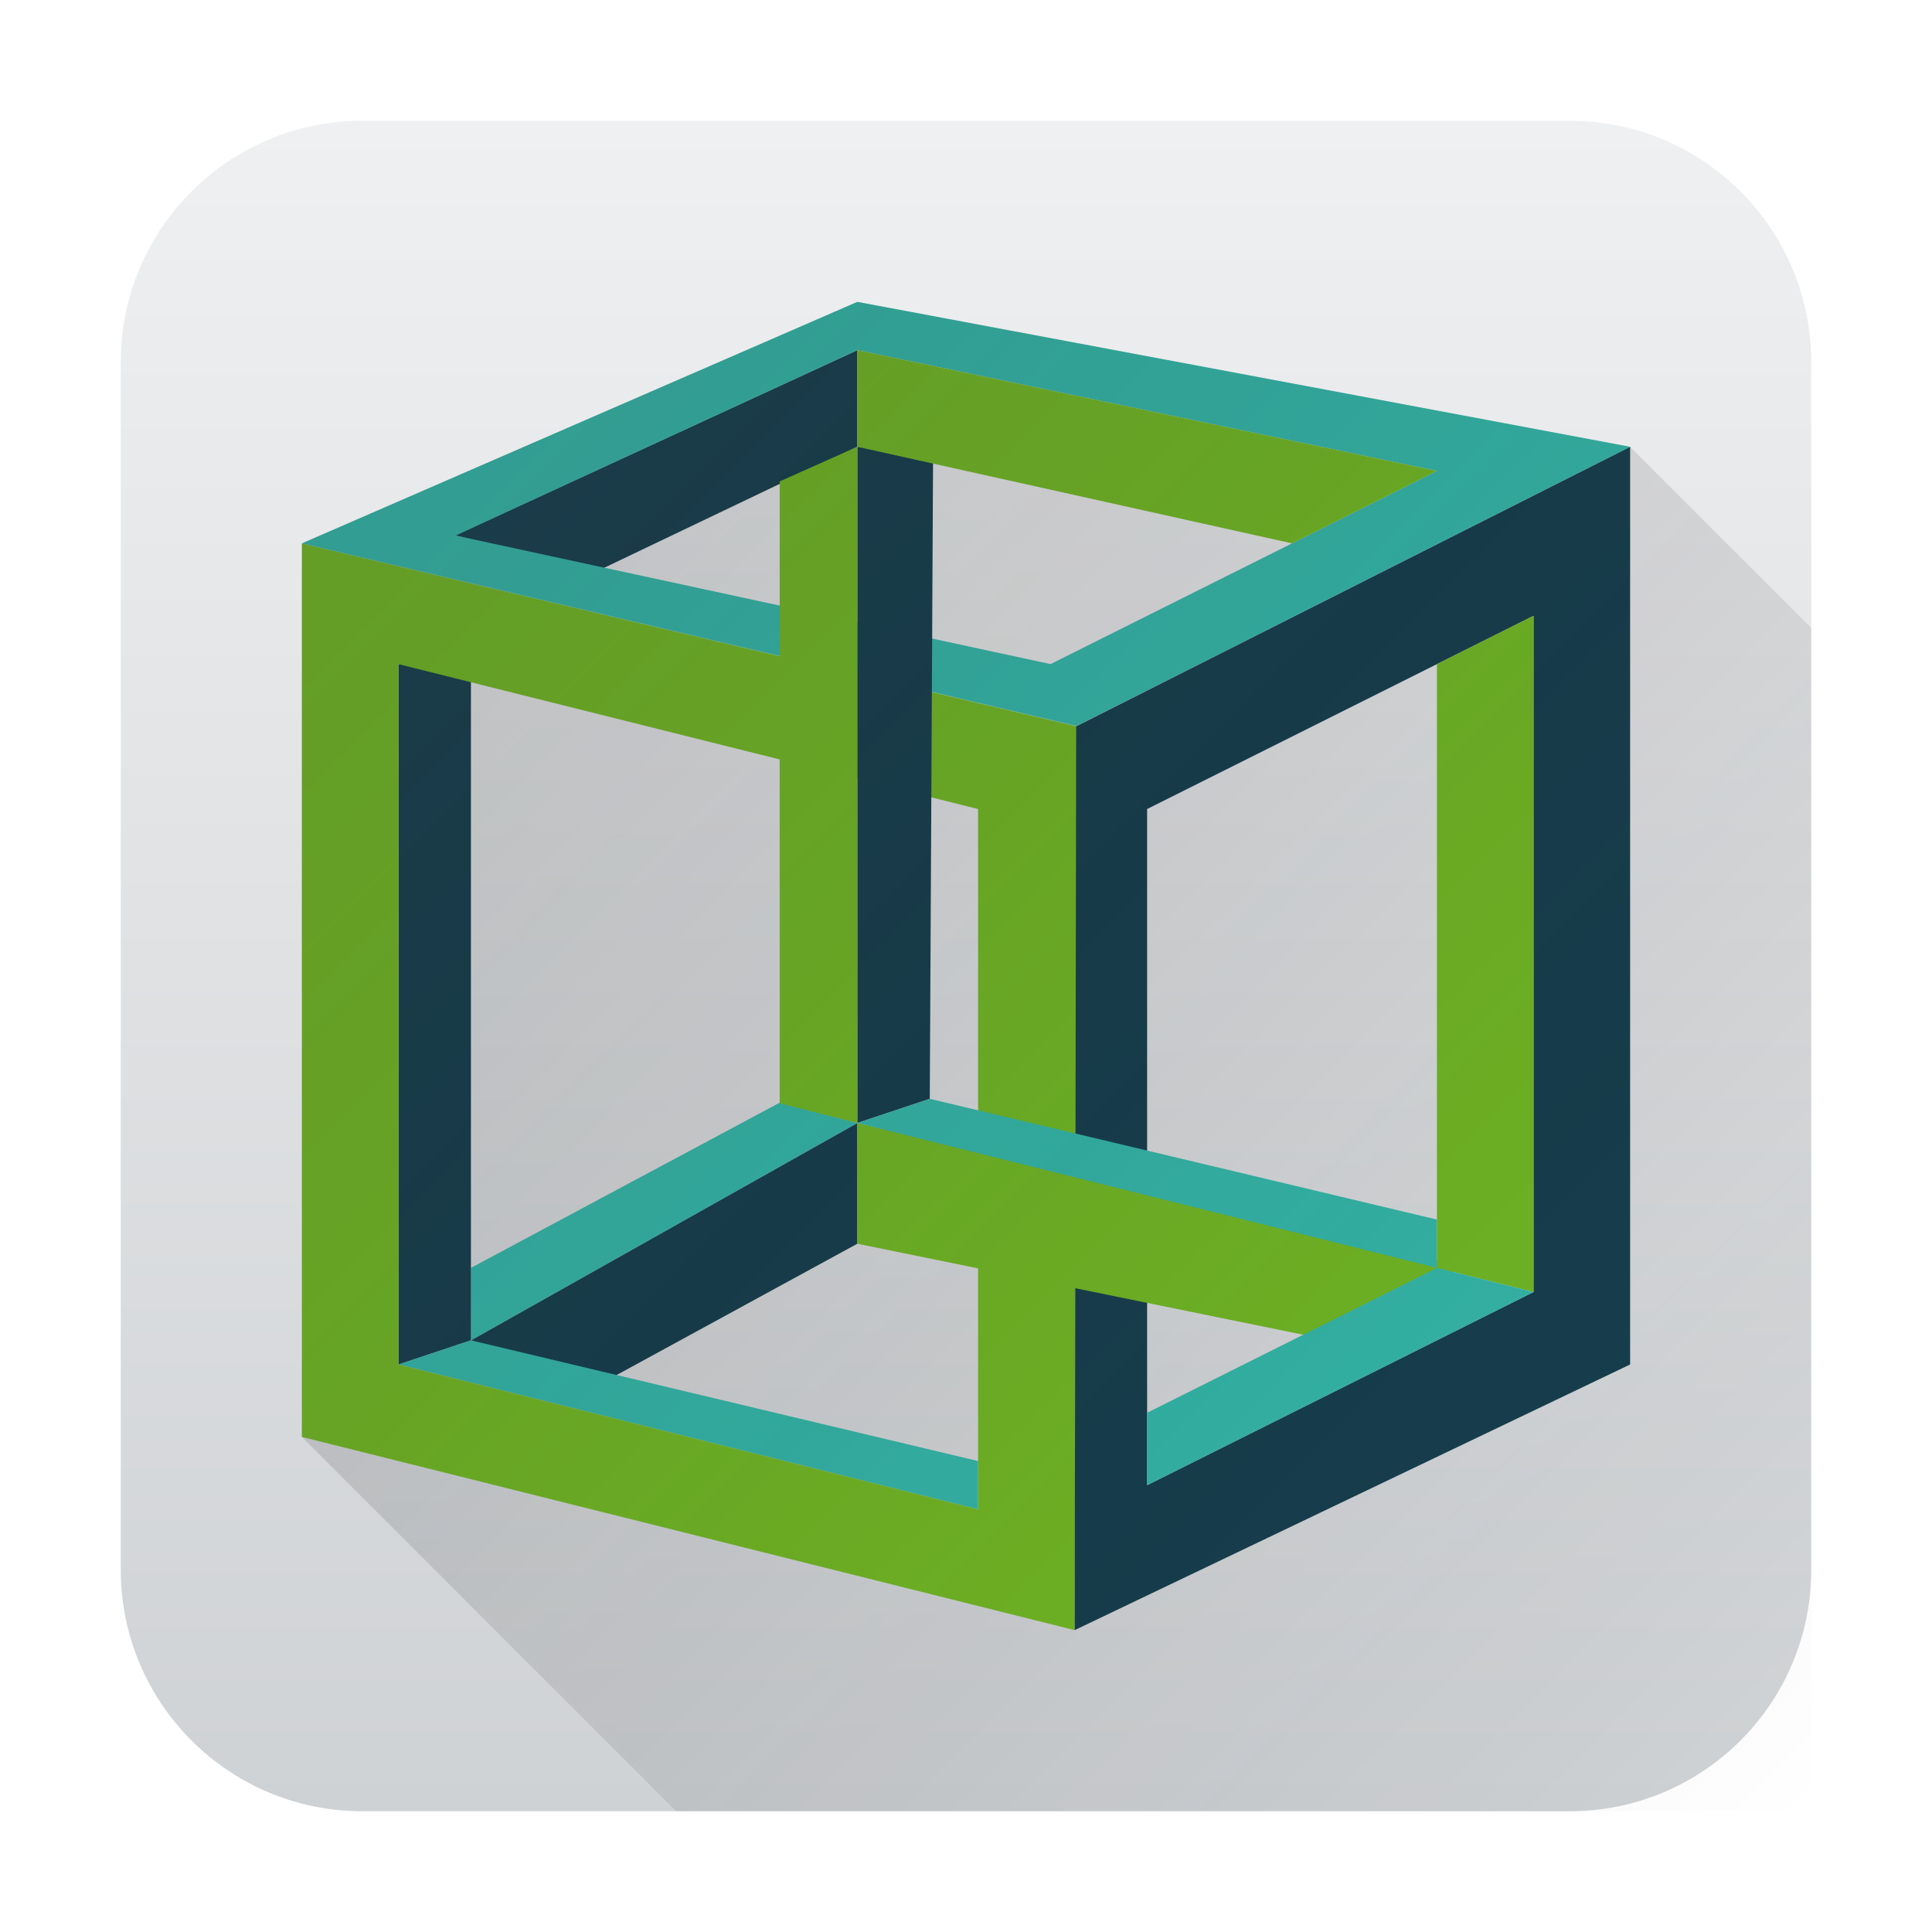
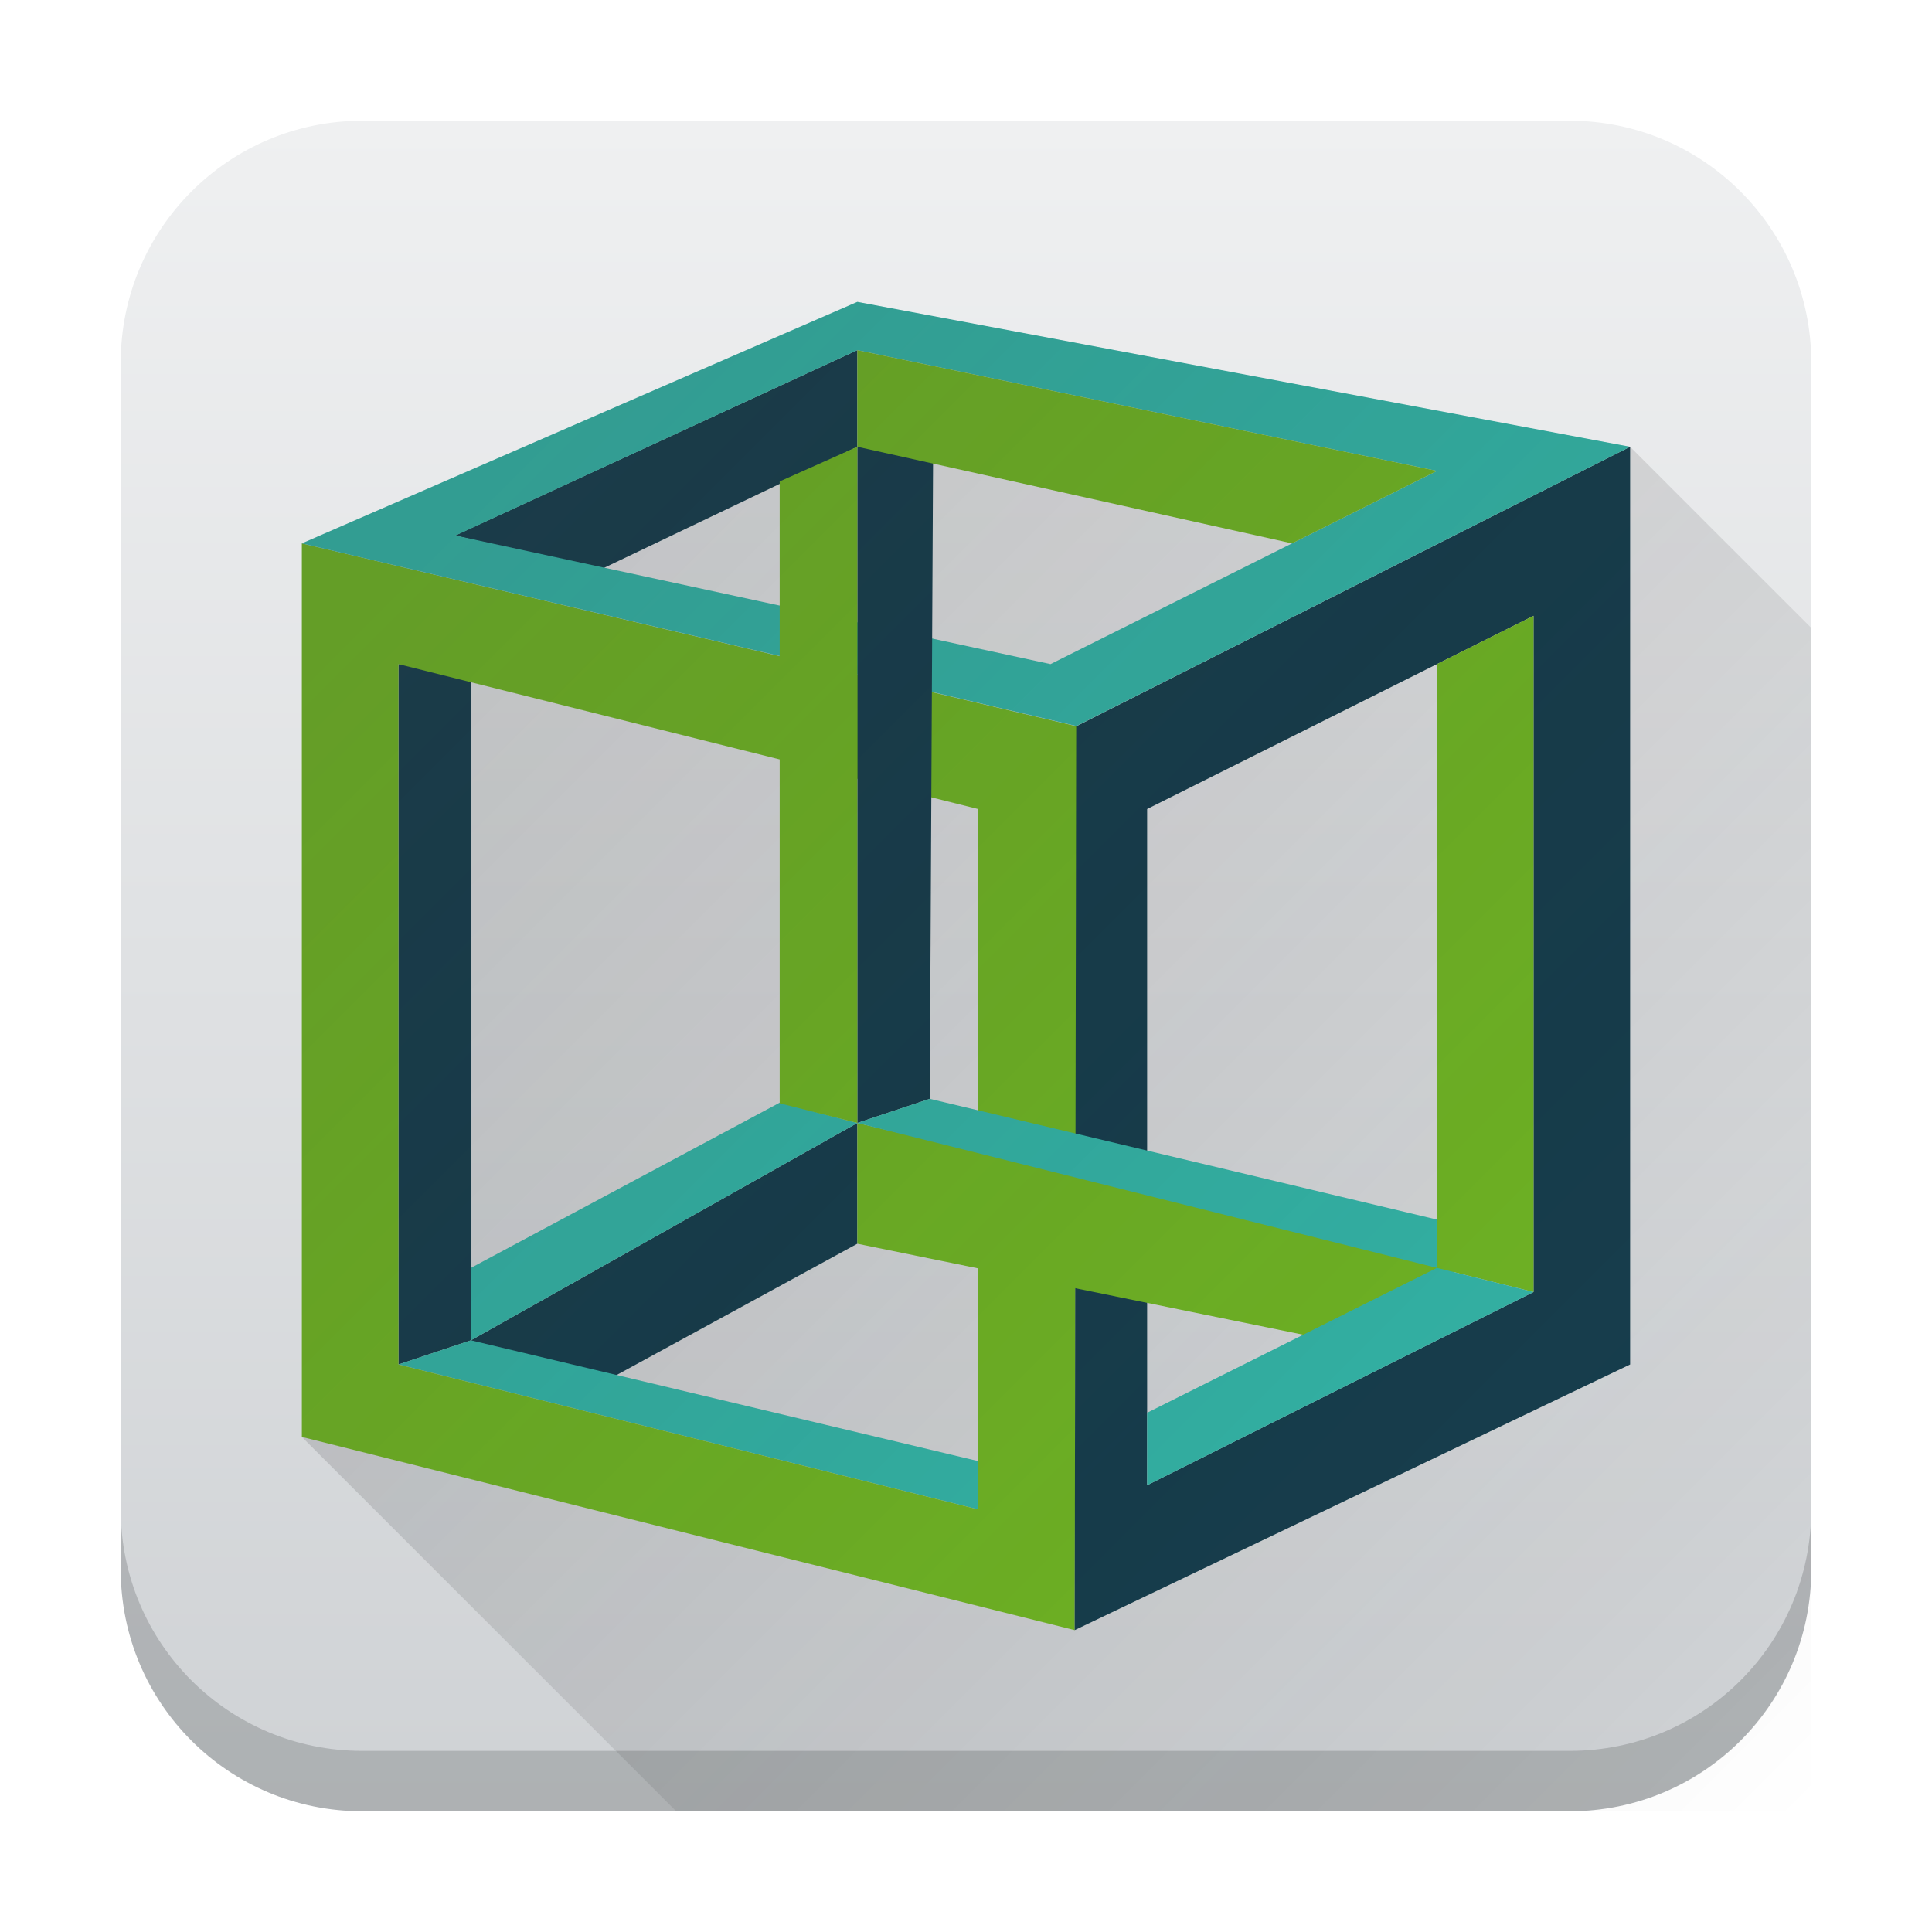
<svg xmlns="http://www.w3.org/2000/svg" height="32" width="32">
  <linearGradient id="a" gradientUnits="userSpaceOnUse" x1="2" x2="2" y1="30" y2="2">
    <stop offset="0" stop-color="#cfd2d5" />
    <stop offset="1" stop-color="#eff0f1" />
  </linearGradient>
  <linearGradient id="b" gradientUnits="userSpaceOnUse" x1="8" x2="30" y1="8" y2="30">
    <stop offset="0" stop-color="#292c2f" />
    <stop offset="1" stop-opacity="0" />
  </linearGradient>
  <rect fill="url(#a)" height="28" rx="4" width="28" x="2" y="2" />
+   <path d="M2 25v1c0 2.216 1.784 4 4 4h20c2.216 0 4-1.784 4-4v-1c0 2.216-1.784 4-4 4H6c-2.216 0-4-1.784-4-4z" fill="#292c2f" opacity=".2" />
  <g fill-rule="evenodd">
    <path d="M7.8 22.2l6.4-3.6v2L9.8 23" fill="#173f4f" />
    <path d="M7.8 21l5.117-2.738 1.283.338-6.4 3.6" fill="#35b9ab" />
    <path d="M6.6 22.6l1.2-.4V11H6.6" fill="#173f4f" />
    <path d="M16.2 24.2l-8.4-2-1.2.4 9.6 2.4" fill="#35b9ab" />
    <path d="M5 9v14.8L17.8 27l.035-14.97zm1.6 2l9.6 2.4V25l-9.6-2.4z" fill="#73ba25" />
    <path d="M27 7.4v15.2L17.8 27l.025-14.97zm-1.6 2.8L19 13.4v11.2l6.4-3.2zM7.537 8.87L14.2 5.8v1.6L9.949 9.432" fill="#173f4f" />
    <path d="M14.2 5L5 9l12.83 3.025L27 7.4zm0 .8l9.6 2-6.4 3.2-9.856-2.13z" fill="#35b9ab" />
    <path d="M14.2 7.4l1.255.115L15.4 18.2l-1.2.4" fill="#173f4f" />
    <path d="M23.8 7.8l-9.6-2v1.6L21.4 9m-8.486 9.274v-10.3L14.2 7.4v11.2m0 0v2l7.643 1.56 2.412-1.177" fill="#73ba25" />
    <path d="M23.8 20.2l-8.4-2-1.2.4 9.6 2.4" fill="#35b9ab" />
    <path d="M25.4 10.2l-1.6.8v10l1.6.4" fill="#73ba25" />
    <path d="M25.4 21.4L19 24.6v-1.2l4.8-2.4z" fill="#35b9ab" />
  </g>
  <path d="M5 23.8l6.2 6.2H30V10.4l-3-3L14.2 5 5 9z" fill="url(#b)" opacity=".2" />
</svg>
